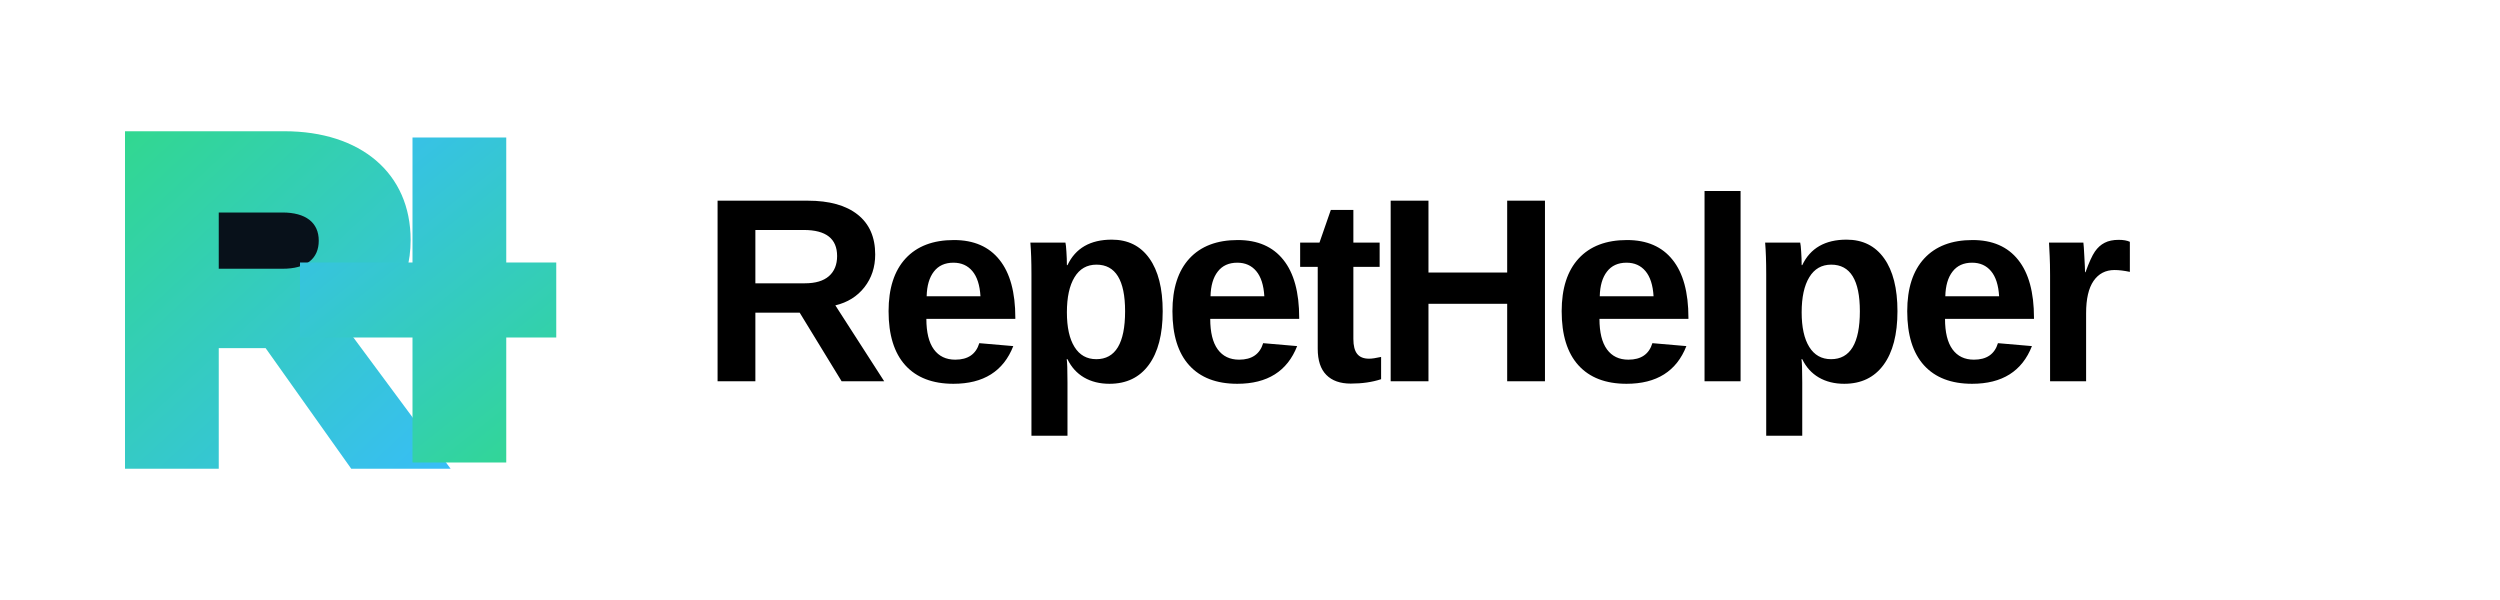
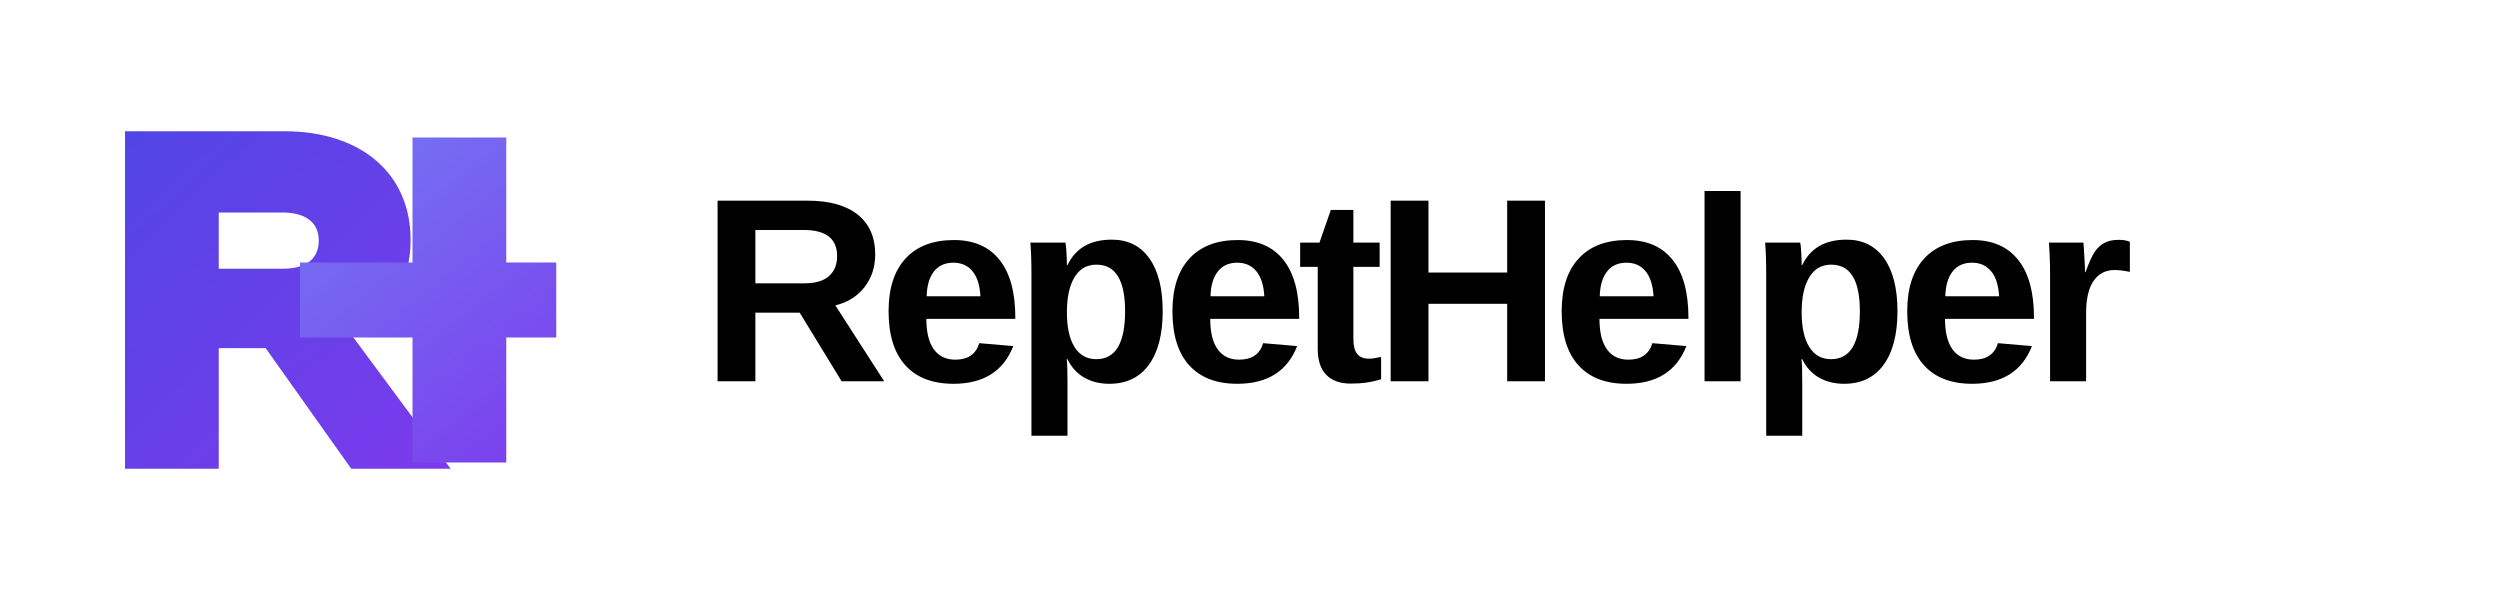
<svg xmlns="http://www.w3.org/2000/svg" viewBox="0 0 400 96" fill="none" role="img" aria-label="RepetHelper">
-   <g transform="translate(0)">
-     <path d="M20 75V21h25.5c12.2 0 20.2 6.7 20.2 17.4 0 7-3.5 12.2-9.6 15l16 21.6H56.2L42.5 55.7H35V75H20Z" fill="url(#a)" />
-     <path d="M35 34h10.2c3.7 0 5.8 1.6 5.8 4.5S49 43 45.2 43H35V34Z" fill="#08111A" />
-     <path d="M66 22v20H48v12h18v20H81V54h8V42h-8V22H66Z" fill="url(#b)" />
-   </g>
-   <text x="112" y="61" fill="currentColor" font-family="Arial, sans-serif" font-size="42" font-weight="700" letter-spacing="-1.8">RepetHelper</text>
+   <path fill-rule="evenodd" clip-rule="evenodd" d="M20 75V21h25.5c12.2 0 20.2 6.7 20.2 17.4 0 7-3.5 12.2-9.6 15l16 21.6H56.2L42.5 55.7H35V75H20Zm15-41h10.2c3.7 0 5.8 1.6 5.8 4.5S49 43 45.2 43H35v-9Z" fill="url(#a)" />
+   <path d="M66 22v20H48v12h18v20H81V54h8V42h-8V22H66Z" fill="url(#b)" />
+   <text x="112" y="61" fill="currentColor" font-family="Onest, Arial, sans-serif" font-size="42" font-weight="700" letter-spacing="-1.8">RepetHelper</text>
  <defs>
    <linearGradient id="a" x1="18" y1="18" x2="72" y2="76" gradientUnits="userSpaceOnUse">
-       <stop stop-color="#31D98B" />
-       <stop offset="1" stop-color="#38BDF8" />
+       <stop stop-color="#4F46E5" />
+       <stop offset="1" stop-color="#7C3AED" />
    </linearGradient>
    <linearGradient id="b" x1="48" y1="22" x2="91" y2="76" gradientUnits="userSpaceOnUse">
-       <stop stop-color="#38BDF8" />
-       <stop offset="1" stop-color="#31D98B" />
+       <stop stop-color="#7378F2" />
+       <stop offset="1" stop-color="#7C3AED" />
    </linearGradient>
  </defs>
</svg>
